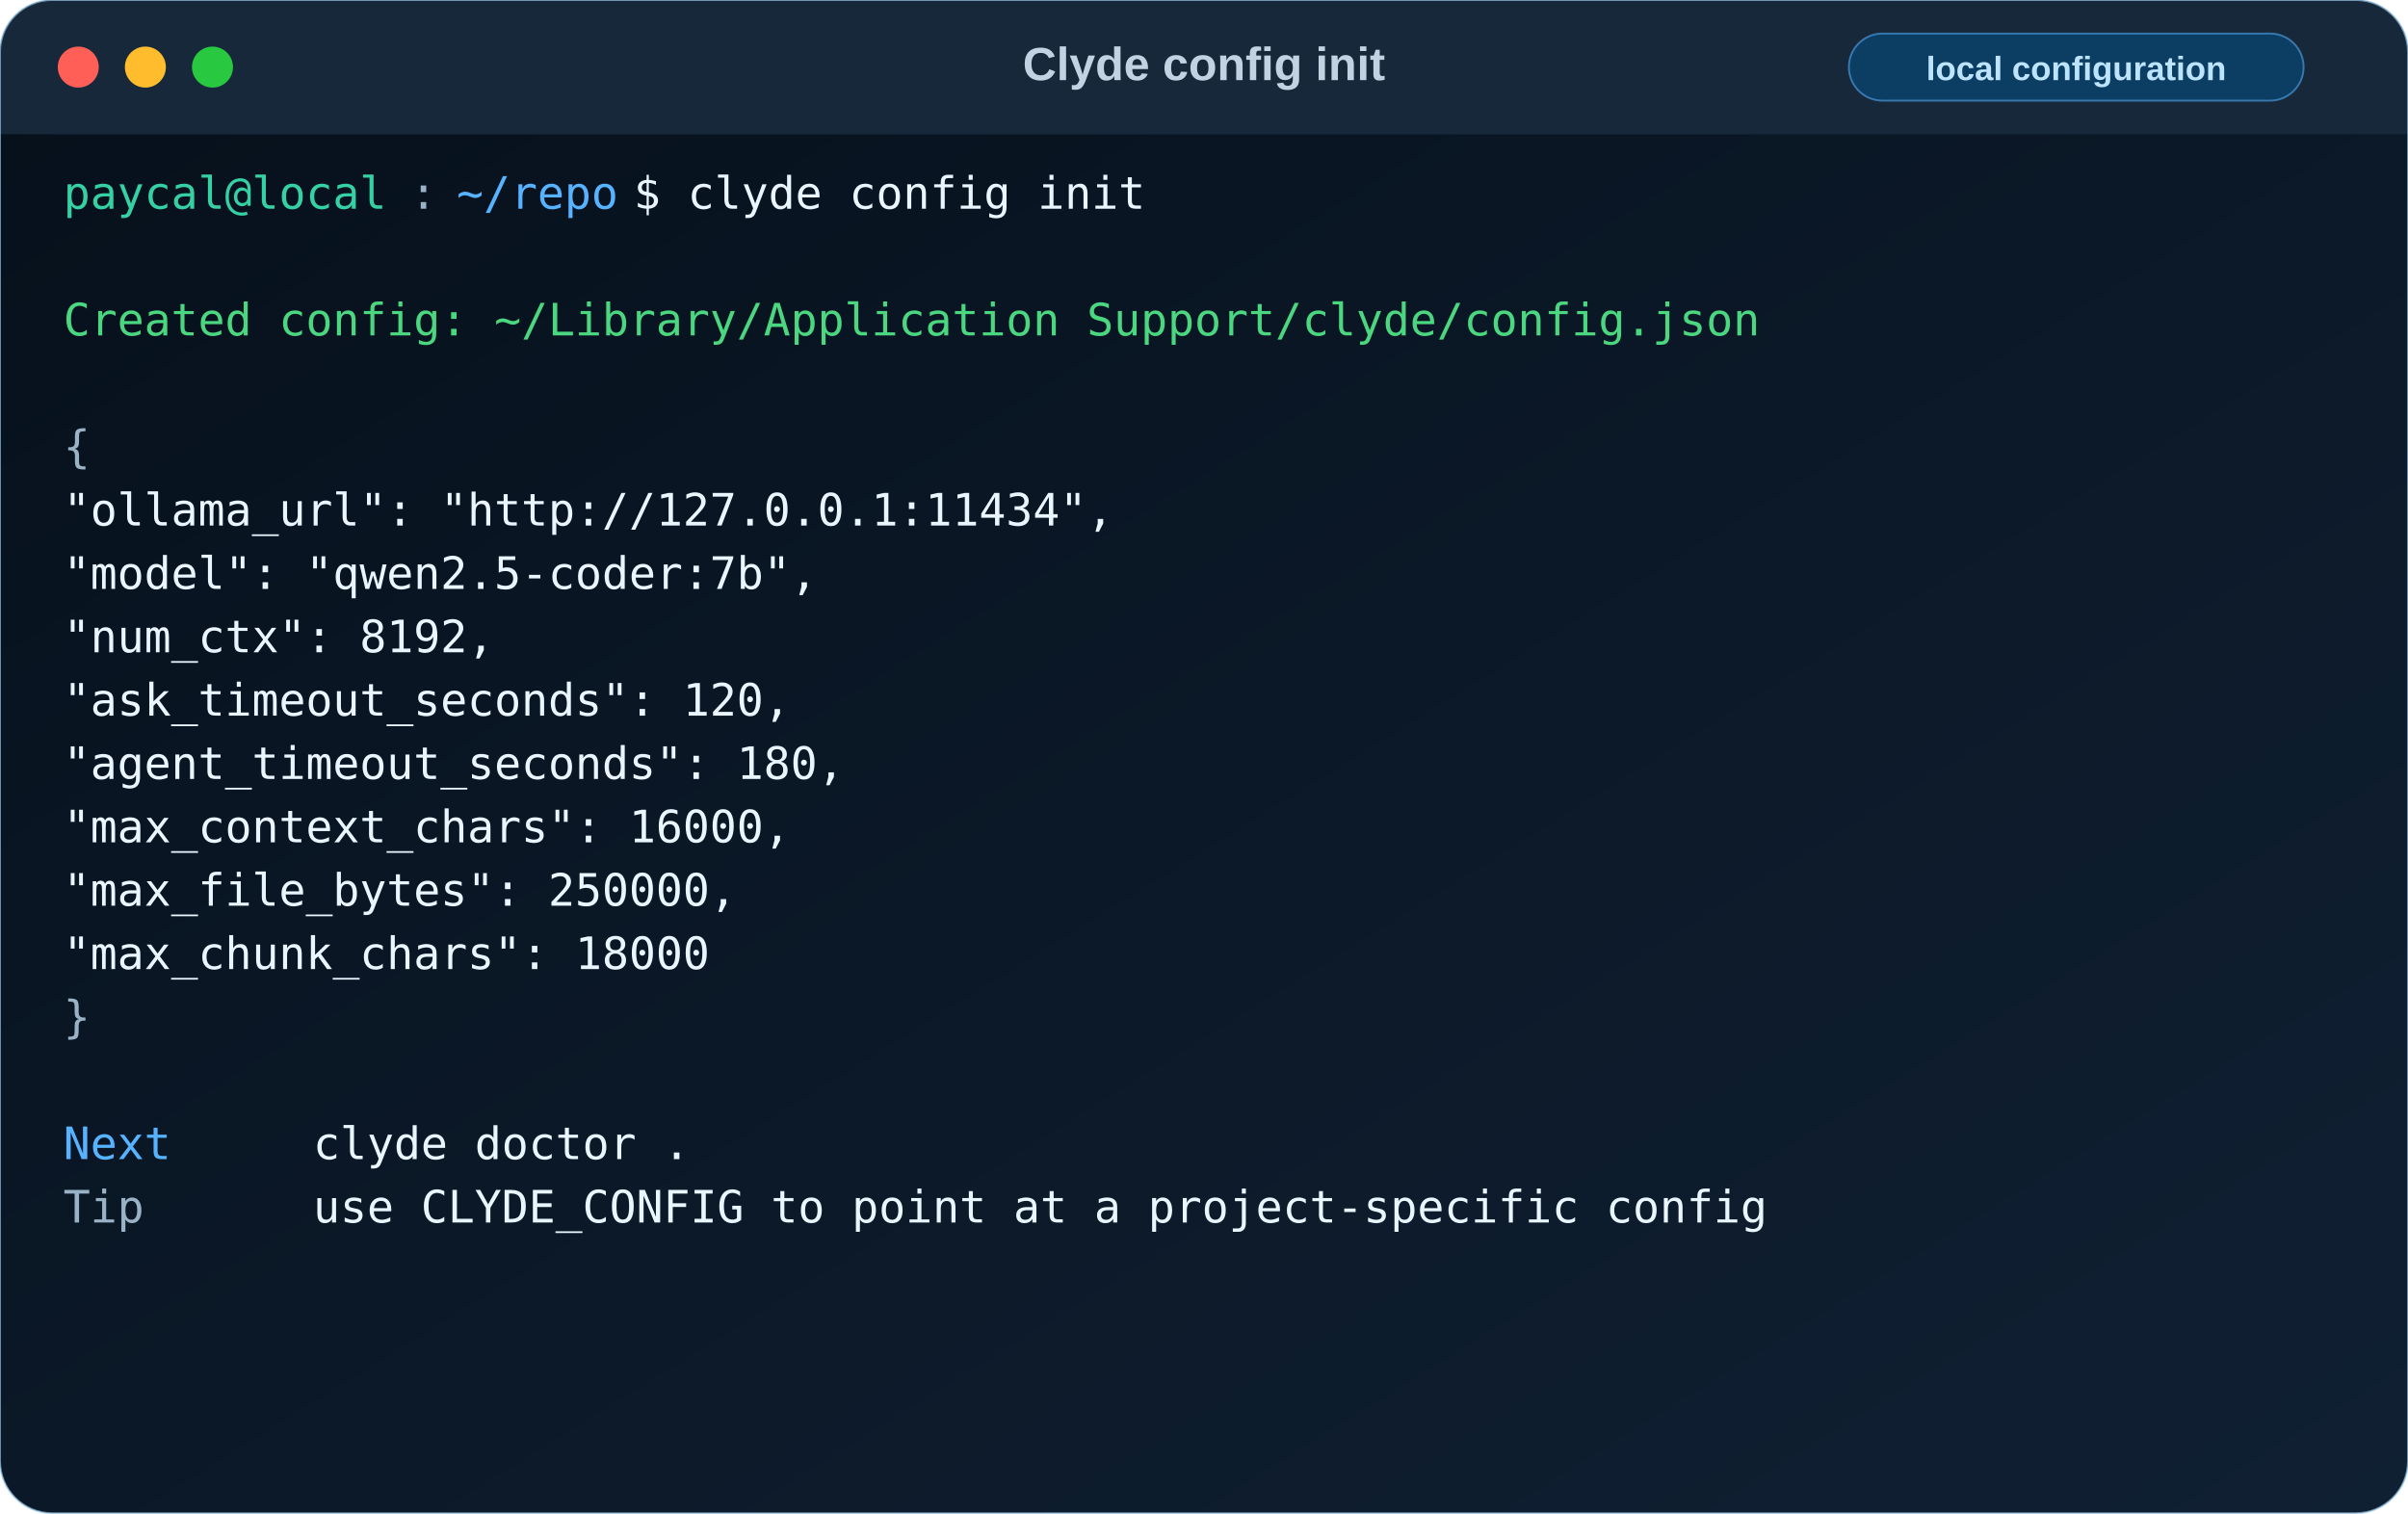
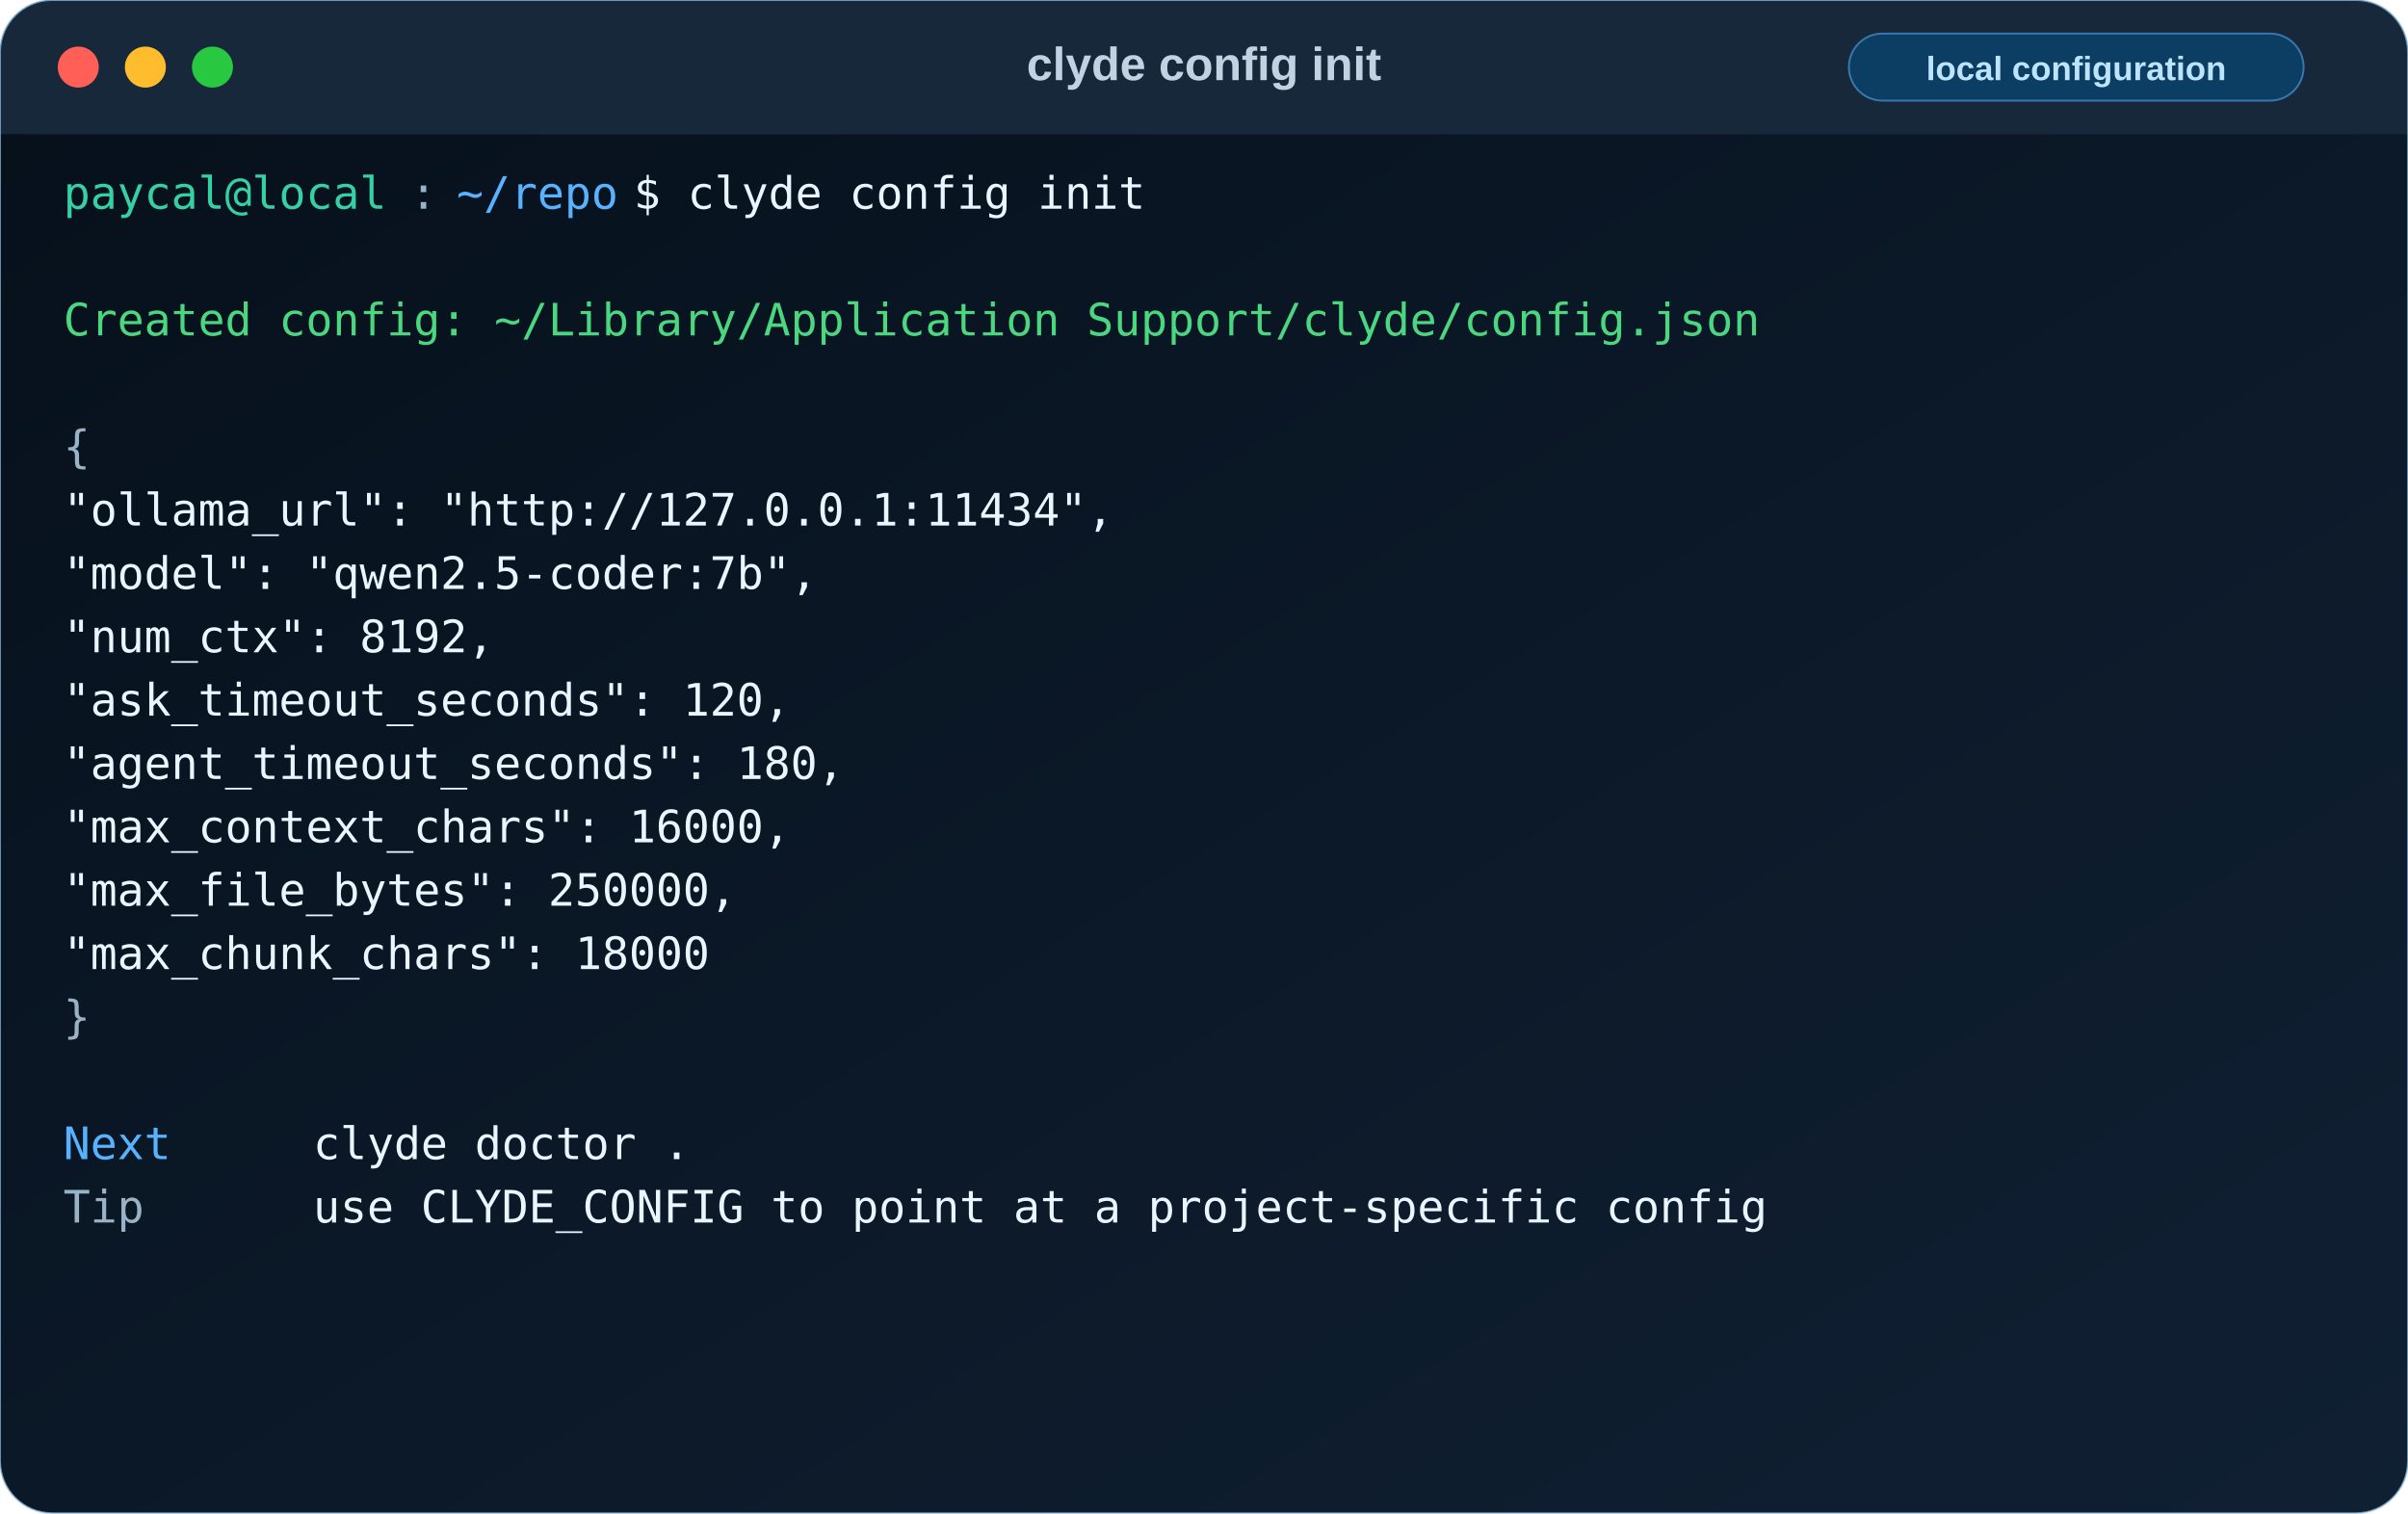
<svg xmlns="http://www.w3.org/2000/svg" width="1292" height="812" viewBox="0 0 1292 812">
  <defs>
    <linearGradient id="term" x1="0" y1="0" x2="1" y2="1">
      <stop offset="0" stop-color="#06101b" />
      <stop offset="1" stop-color="#102033" />
    </linearGradient>
  </defs>
  <rect x="0" y="0" width="1292" height="812" rx="28" fill="url(#term)" />
  <rect x="0" y="0" width="1292" height="72" rx="28" fill="#17283a" />
  <rect x="0" y="44" width="1292" height="28" fill="#17283a" />
  <circle cx="42" cy="36" r="11" fill="#ff5f57" />
  <circle cx="78" cy="36" r="11" fill="#ffbd2e" />
  <circle cx="114" cy="36" r="11" fill="#28c840" />
-   <text x="646" y="43" text-anchor="middle" fill="#c1d3e2" font-size="25" font-family="Arial, sans-serif" font-weight="700">Clyde config init</text>
+   <text x="646" y="43" text-anchor="middle" fill="#c1d3e2" font-size="25" font-family="Arial, sans-serif" font-weight="700">clyde config init</text>
  <rect x="992" y="18" width="244" height="36" rx="18" fill="#0c3d62" stroke="#57b3ff" stroke-opacity="0.55" />
  <text x="1114" y="43" text-anchor="middle" fill="#bde4ff" font-size="18" font-family="Arial, sans-serif" font-weight="700">local configuration</text>
  <g font-family="Monaco, Consolas, monospace" font-size="24" font-weight="500">
    <text x="34" y="112" fill="#35d0a3">paycal@local</text>
    <text x="220" y="112" fill="#9ab2c5"> : </text>
    <text x="245" y="112" fill="#57b3ff">~/repo</text>
    <text x="340" y="112" fill="#eaf6ff">$ clyde config init</text>
    <text x="34" y="180" fill="#4bd680">Created config: ~/Library/Application Support/clyde/config.json</text>
    <text x="34" y="248" fill="#9ab2c5">{</text>
    <text x="34" y="282" fill="#eaf6ff">  "ollama_url": "http://127.0.0.1:11434",</text>
    <text x="34" y="316" fill="#eaf6ff">  "model": "qwen2.5-coder:7b",</text>
    <text x="34" y="350" fill="#eaf6ff">  "num_ctx": 8192,</text>
    <text x="34" y="384" fill="#eaf6ff">  "ask_timeout_seconds": 120,</text>
    <text x="34" y="418" fill="#eaf6ff">  "agent_timeout_seconds": 180,</text>
    <text x="34" y="452" fill="#eaf6ff">  "max_context_chars": 16000,</text>
    <text x="34" y="486" fill="#eaf6ff">  "max_file_bytes": 250000,</text>
    <text x="34" y="520" fill="#eaf6ff">  "max_chunk_chars": 18000</text>
    <text x="34" y="554" fill="#9ab2c5">}</text>
    <text x="34" y="622" fill="#57b3ff">Next</text>
    <text x="168" y="622" fill="#eaf6ff">clyde doctor .</text>
    <text x="34" y="656" fill="#9ab2c5">Tip</text>
    <text x="168" y="656" fill="#eaf6ff">use CLYDE_CONFIG to point at a project-specific config</text>
  </g>
  <rect x="0" y="0" width="1292" height="812" rx="28" fill="none" stroke="#9dcced" stroke-opacity="0.68" />
</svg>
